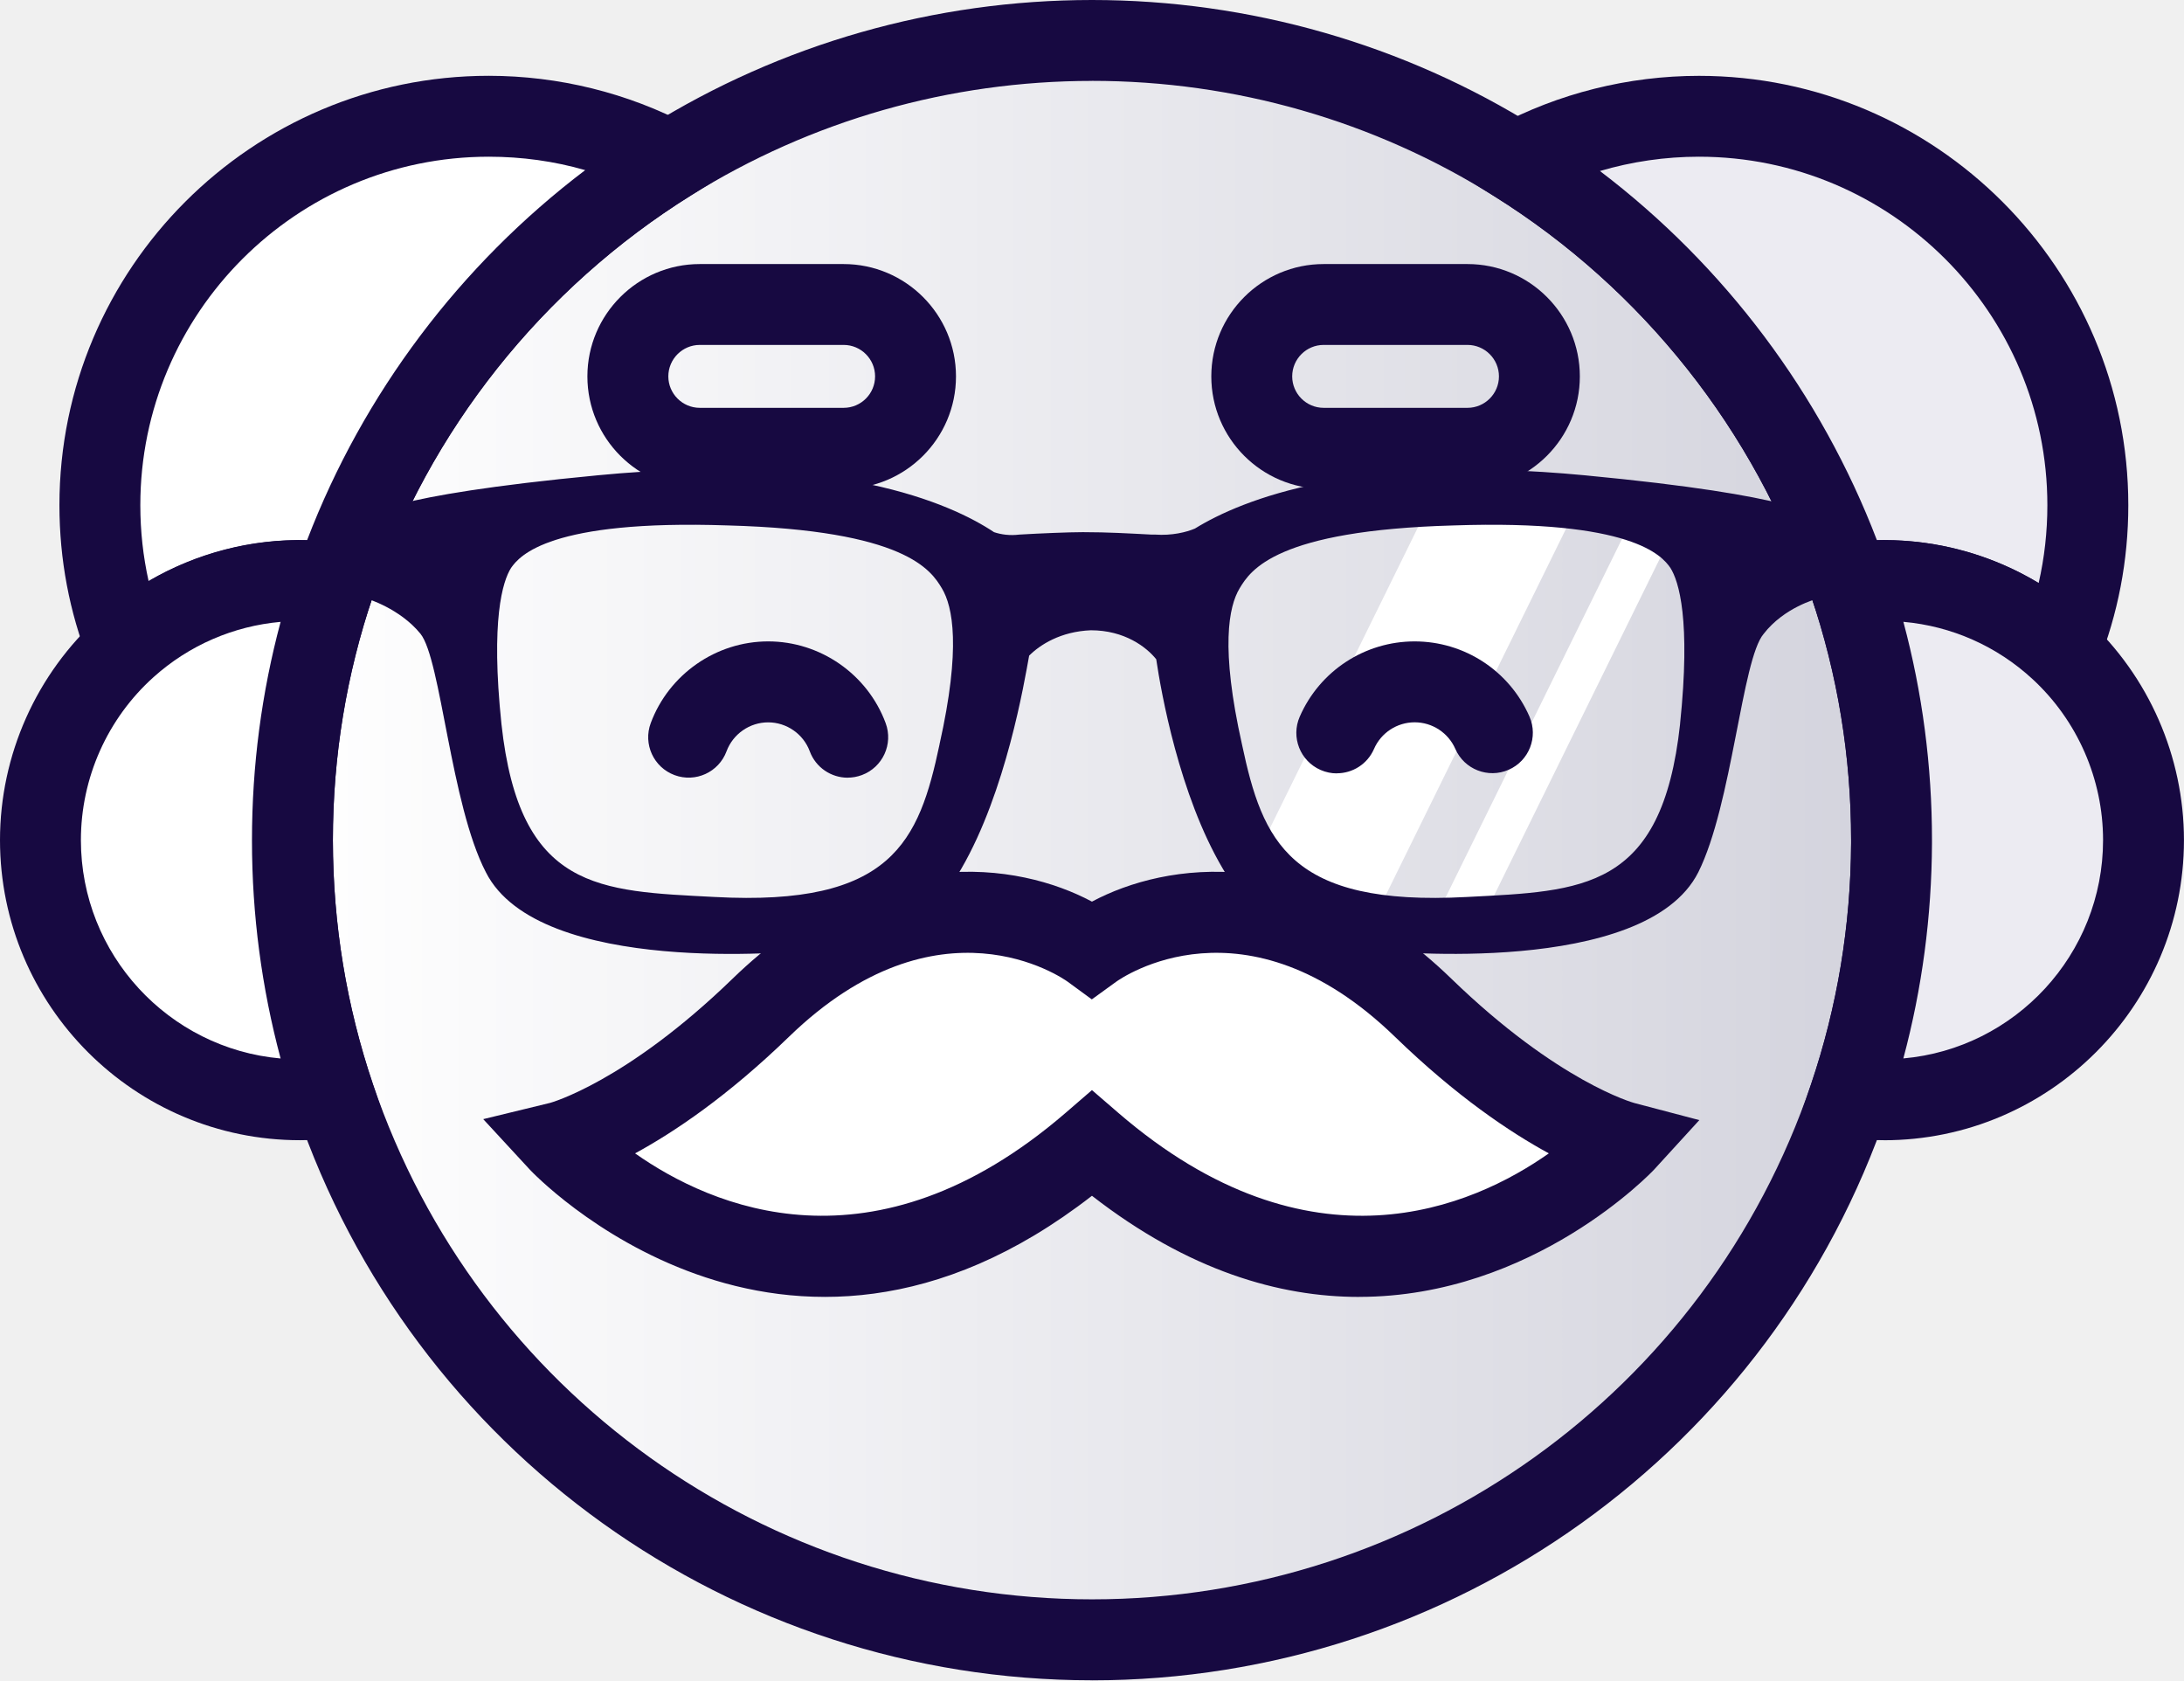
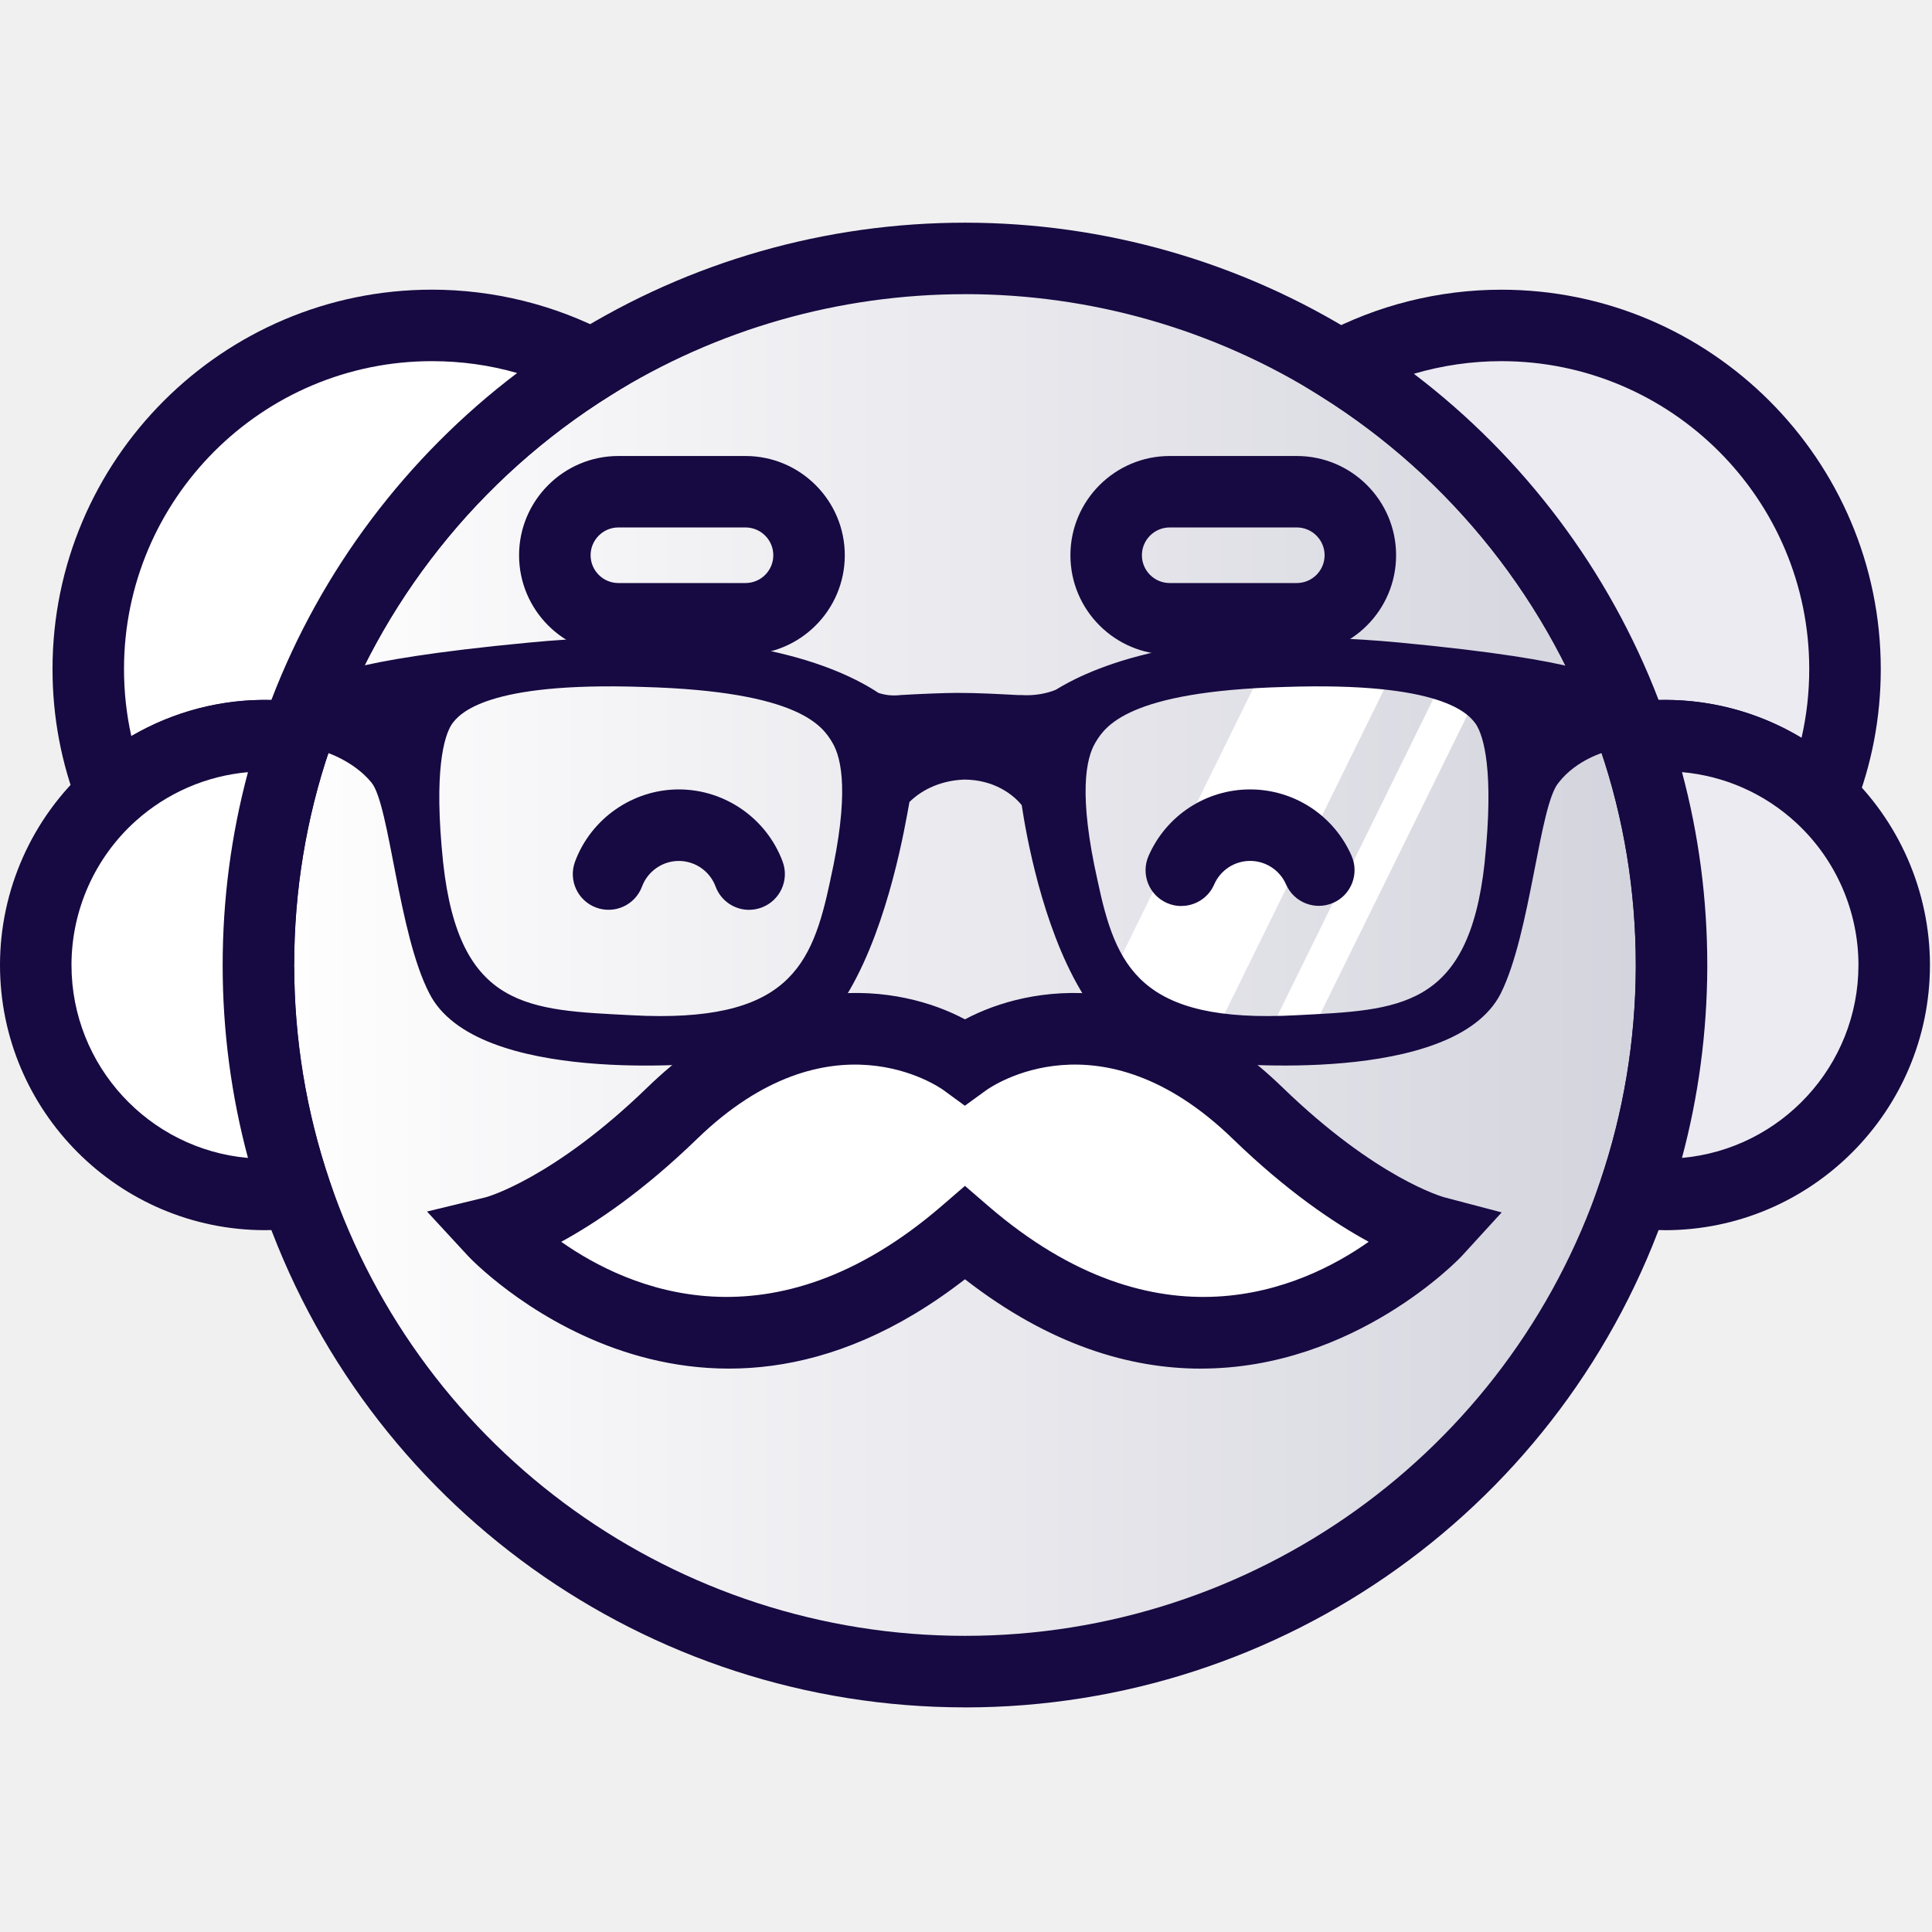
- <svg xmlns="http://www.w3.org/2000/svg" id="Layer_2" data-name="Layer 2" viewBox="0 0 496.48 381.93">
+ <svg xmlns="http://www.w3.org/2000/svg" xml:space="preserve" fill-rule="evenodd" stroke-linejoin="round" stroke-miterlimit="2" clip-rule="evenodd" viewBox="0 0 497 497">
+   <g fill-rule="nonzero">
+     <path fill="url(#a)" d="M430,190.96L430,191.66C429.92,211.87 426.55,231.31 420.39,249.45C396.03,321.16 328.16,372.74 248.24,372.74C168.32,372.74 100.45,321.16 76.09,249.45C69.9,231.16 66.51,211.56 66.48,191.17L66.48,190.97C66.48,170.51 69.85,150.85 76.09,132.5C89.7,92.4 116.94,58.6 152.28,36.59C180.11,19.24 213.02,9.21 248.25,9.21C283.48,9.21 316.67,19.33 344.59,36.84C379.76,58.83 406.84,92.55 420.41,132.5C426.64,150.85 430.02,170.51 430.02,190.97L430,190.96Z" transform="matrix(1,0,0,1,0,57.285)" />
+     <path fill="#170941" d="M248.24,381.93C166.38,381.93 93.7,329.88 67.38,252.4C60.7,232.67 57.31,212.08 57.29,191.17C57.29,169.92 60.69,149.25 67.38,129.53C81.51,87.9 109.93,52.12 147.41,28.77C177.61,9.95 212.47,0 248.24,0C284.01,0 319.18,10.04 349.46,29.04C386.71,52.33 415,88.03 429.1,129.54C435.8,149.26 439.19,169.93 439.19,190.96L439.19,191.65C439.11,212.46 435.71,232.89 429.1,252.4C402.78,329.88 330.1,381.94 248.24,381.94L248.24,381.93ZM248.24,18.39C215.92,18.39 184.42,27.38 157.14,44.38C123.26,65.49 97.56,97.82 84.8,135.44C78.75,153.25 75.68,171.93 75.68,190.95C75.7,210.05 78.77,228.67 84.8,246.49C108.58,316.49 174.27,363.53 248.24,363.53C322.21,363.53 387.91,316.49 411.69,246.48C417.66,228.86 420.73,210.39 420.81,191.6L420.81,190.94C420.81,171.92 417.74,153.24 411.69,135.43C398.95,97.92 373.38,65.67 339.7,44.61C312.34,27.45 280.72,18.38 248.24,18.38L248.24,18.39Z" transform="matrix(1,0,0,1,0,57.285)" />
+   </g>
+   <g fill-rule="nonzero">
+     <path fill="#ecebf2" d="M474.61,114.83C474.61,126.42 472.38,137.49 468.32,147.63C457.8,137.9 443.71,131.96 428.26,131.96C425.58,131.96 422.97,132.14 420.39,132.49C406.82,92.54 379.74,58.82 344.57,36.83C356.97,30.19 371.14,26.43 386.2,26.43C435.02,26.43 474.61,66.02 474.61,114.84L474.61,114.83Z" transform="matrix(1,0,0,1,0,57.285)" />
+     <path fill="#170941" d="M471.88,163.45L462.08,154.39C451.24,144.37 436.44,139.61 421.63,141.61L414.13,142.62L411.7,135.45C398.96,97.94 373.39,65.69 339.71,44.63L326.26,36.22L340.25,28.73C354.29,21.21 370.18,17.24 386.22,17.24C440.04,17.24 483.82,61.03 483.82,114.84C483.82,127.37 481.48,139.56 476.87,151.07L471.9,163.46L471.88,163.45ZM428.26,122.76C440.78,122.76 452.9,126.16 463.44,132.52C464.76,126.76 465.42,120.85 465.42,114.83C465.42,71.15 429.89,35.62 386.21,35.62C378.57,35.62 370.98,36.73 363.71,38.87C392.03,60.39 413.95,89.54 426.67,122.78C427.2,122.77 427.74,122.76 428.27,122.76L428.26,122.76Z" transform="matrix(1,0,0,1,0,57.285)" />
+   </g>
+   <g fill-rule="nonzero">
+     <path fill="#ecebf2" d="M487.28,190.96C487.28,223.56 460.86,249.98 428.26,249.98C425.58,249.98 422.97,249.8 420.39,249.45C426.54,231.3 429.91,211.87 430,191.66L430,190.96C430,170.5 426.63,150.84 420.39,132.49C422.96,132.14 425.58,131.96 428.26,131.96C443.71,131.96 457.79,137.91 468.32,147.63C479.99,158.4 487.28,173.83 487.28,190.95L487.28,190.96Z" transform="matrix(1,0,0,1,0,57.285)" />
+     <path fill="#170941" d="M428.26,259.17C425.24,259.17 422.18,258.96 419.16,258.56L408.1,257.07L411.68,246.5C417.66,228.87 420.72,210.41 420.8,191.62L420.8,190.96C420.8,171.94 417.73,153.26 411.68,135.45L408.09,124.87L419.16,123.38C439.4,120.64 459.7,127.15 474.55,140.88C488.48,153.73 496.47,171.99 496.47,190.96C496.47,228.57 465.87,259.18 428.25,259.18L428.26,259.17ZM432.69,141.35C437.01,157.45 439.19,174.08 439.19,190.96L439.19,191.65C439.12,208.3 436.94,224.7 432.68,240.58C458.09,238.33 478.08,216.93 478.08,190.95C478.08,177.1 472.25,163.77 462.07,154.38C453.93,146.85 443.63,142.31 432.68,141.34L432.69,141.35Z" transform="matrix(1,0,0,1,0,57.285)" />
+   </g>
+   <g fill-rule="nonzero">
+     <path fill="#fff" d="M152.27,36.58C116.94,58.59 89.69,92.39 76.08,132.49C73.51,132.14 70.87,131.96 68.19,131.96C53.03,131.96 39.23,137.66 28.77,147.06C24.85,137.09 22.7,126.22 22.7,114.83C22.7,66.01 62.28,26.42 111.11,26.42C125.97,26.42 139.97,30.08 152.27,36.58Z" transform="matrix(1,0,0,1,0,57.285)" />
+     <path fill="#170941" d="M25.07,162.75L20.22,150.42C15.77,139.11 13.51,127.13 13.51,114.83C13.51,61.01 57.3,17.23 111.11,17.23C126.95,17.23 142.67,21.11 156.56,28.45L170.71,35.93L157.12,44.39C123.24,65.5 97.55,97.83 84.78,135.45L82.35,142.62L74.85,141.61C60.38,139.67 45.71,144.21 34.92,153.91L25.07,162.76L25.07,162.75ZM111.11,35.62C67.43,35.62 31.9,71.15 31.9,114.83C31.9,120.69 32.53,126.46 33.78,132.07C44.6,125.74 57.06,122.44 69.81,122.78C82.56,89.46 104.57,60.24 133.03,38.67C125.98,36.64 118.65,35.62 111.11,35.62Z" transform="matrix(1,0,0,1,0,57.285)" />
+   </g>
+   <g fill-rule="nonzero">
+     <path fill="#fff" d="M66.48,191.16C66.5,211.56 69.89,231.15 76.09,249.44C73.52,249.79 70.88,249.97 68.2,249.97C35.6,249.97 9.2,223.55 9.2,190.95C9.2,173.52 16.76,157.84 28.78,147.05C39.24,137.65 53.04,131.95 68.2,131.95C70.88,131.95 73.51,132.13 76.09,132.48C69.86,150.83 66.48,170.49 66.48,190.95L66.48,191.16Z" transform="matrix(1,0,0,1,0,57.285)" />
+     <path fill="#170941" d="M68.19,259.17C30.59,259.17 0,228.57 0,190.96C0,171.63 8.25,153.14 22.63,140.22C37.41,126.94 57.53,120.71 77.31,123.38L88.38,124.87L84.79,135.45C78.74,153.26 75.67,171.94 75.67,190.96L66.47,191.16L75.67,191.16C75.69,210.06 78.76,228.68 84.79,246.5L88.37,257.07L77.31,258.56C74.29,258.97 71.23,259.17 68.19,259.17ZM63.79,141.35C53.09,142.3 42.97,146.67 34.92,153.9C24.41,163.33 18.39,176.84 18.39,190.96C18.39,216.95 38.38,238.36 63.79,240.59C59.48,224.51 57.29,207.94 57.28,191.17L57.28,190.96C57.28,174.09 59.47,157.45 63.79,141.35Z" transform="matrix(1,0,0,1,0,57.285)" />
+   </g>
+   <path fill="#fff" fill-rule="nonzero" d="M306.53,220.73L279.3,207.33L327.98,108.4L358.75,114.59L306.53,220.73Z" transform="matrix(1,0,0,1,0,57.285)" />
+   <rect width="9.69" height="99" x="348.03" y="116.21" fill="#fff" transform="matrix(1,0,0,1,0,57.285) matrix(0.897258,0.441506,-0.441506,0.897258,109.39,-138.75)" />
+   <g fill-rule="nonzero">
+     <path fill="#fff" d="M323.51,229.05C282.99,189.77 248.23,215.78 248.23,215.78C248.23,215.78 213.47,189.78 172.95,229.05C146.14,255.03 127.21,259.63 127.21,259.63C127.21,259.63 180.99,317.9 248.23,259.92C315.47,317.91 369.25,259.63 369.25,259.63C369.25,259.63 350.32,255.03 323.51,229.05Z" transform="matrix(1,0,0,1,0,57.285)" />
+     <path fill="#170941" d="M308.95,294.79C290.9,294.79 270.23,288.9 248.23,271.8C177.85,326.49 121.03,266.5 120.45,265.86L109.85,254.38L125.04,250.69C125.13,250.67 142.3,245.95 166.55,222.44C199.01,190.97 231.46,195.98 248.23,204.94C265,195.98 297.45,190.98 329.91,222.44C354.16,245.95 371.34,250.66 371.51,250.71L386.3,254.6L376.01,265.86C375.61,266.29 348.63,294.78 308.95,294.78L308.95,294.79ZM144.37,262.16C161.62,274.3 198.5,290.66 242.23,252.96L248.23,247.78L254.23,252.96C297.94,290.65 334.82,274.32 352.09,262.16C343.26,257.36 331.1,249.22 317.11,235.66C283.02,202.61 254.86,222.33 253.68,223.19L248.2,227.16L242.72,223.15C241.6,222.34 213.44,202.62 179.35,235.66C165.36,249.22 153.2,257.36 144.37,262.16Z" transform="matrix(1,0,0,1,0,57.285)" />
+   </g>
+   <path fill="#170941" fill-rule="nonzero" d="M303.89,175.79C302.66,175.79 301.42,175.54 300.22,175.02C295.56,172.99 293.43,167.57 295.46,162.91C299.99,152.51 310.24,145.79 321.58,145.79C332.92,145.79 343.14,152.49 347.68,162.86C349.72,167.51 347.6,172.94 342.95,174.97C338.3,177 332.88,174.89 330.84,170.24C329.23,166.56 325.6,164.18 321.59,164.18C317.58,164.18 313.94,166.56 312.34,170.25C310.83,173.71 307.45,175.77 303.9,175.77L303.89,175.79Z" transform="matrix(1,0,0,1,0,57.285)" />
+   <path fill="#170941" fill-rule="nonzero" d="M192.7,176.77C188.97,176.77 185.45,174.48 184.08,170.77C182.62,166.83 178.82,164.19 174.62,164.19C170.42,164.19 166.62,166.84 165.16,170.77C163.39,175.53 158.1,177.95 153.34,176.18C148.58,174.41 146.16,169.12 147.93,164.36C152.06,153.26 162.79,145.79 174.63,145.79C186.47,145.79 197.21,153.25 201.33,164.36C203.1,169.12 200.67,174.41 195.91,176.18C194.85,176.57 193.77,176.76 192.71,176.76L192.7,176.77Z" transform="matrix(1,0,0,1,0,57.285)" />
+   <path fill="#170941" fill-rule="nonzero" d="M191.77,111.1L159.07,111.1C144.98,111.1 133.53,99.64 133.53,85.56C133.53,71.48 144.99,60.02 159.07,60.02L191.77,60.02C205.86,60.02 217.32,71.48 217.32,85.56C217.32,99.64 205.86,111.1 191.77,111.1ZM159.08,78.4C155.14,78.4 151.93,81.61 151.93,85.55C151.93,89.49 155.14,92.7 159.08,92.7L191.78,92.7C195.73,92.7 198.93,89.49 198.93,85.55C198.93,81.61 195.72,78.4 191.78,78.4L159.08,78.4Z" transform="matrix(1,0,0,1,0,57.285)" />
+   <path fill="#170941" fill-rule="nonzero" d="M333.6,111.1L300.9,111.1C286.81,111.1 275.36,99.64 275.36,85.56C275.36,71.48 286.82,60.02 300.9,60.02L333.6,60.02C347.69,60.02 359.14,71.48 359.14,85.56C359.14,99.64 347.68,111.1 333.6,111.1ZM300.9,78.4C296.96,78.4 293.75,81.61 293.75,85.55C293.75,89.49 296.96,92.7 300.9,92.7L333.6,92.7C337.54,92.7 340.75,89.49 340.75,85.55C340.75,81.61 337.54,78.4 333.6,78.4L300.9,78.4Z" transform="matrix(1,0,0,1,0,57.285)" />
+   <path fill="#170941" fill-rule="nonzero" d="M412.47,117.4C412.47,117.4 409.72,112.73 360.21,108.03C308.22,103.09 282.35,113.52 271.64,120.14C269.72,120.96 266.42,121.79 262.55,121.51L261.73,121.51C256.51,121.24 251.82,120.96 246.32,120.96L246.05,120.96C243.03,120.96 236.41,121.23 231.74,121.51C229.54,121.78 227.62,121.51 225.97,120.96C216.06,114.37 190.21,102.81 136.03,108.02C86.49,112.72 83.74,117.39 83.74,117.39L83.47,136.09C83.47,136.09 90.89,138.29 95.58,144.05C100.25,149.82 102.45,182.83 110.44,198.24C122.52,222.19 182.23,216.15 182.23,216.15C182.23,216.15 206.7,218.07 218.54,197.45C228.73,179.85 232.85,155.07 233.95,149.03C236.42,146.56 241.09,143.54 247.98,143.26C255.67,143.26 260.64,147.1 262.84,149.85C263.94,157.27 268.06,180.66 277.97,197.44C289.81,218.07 314.28,216.14 314.28,216.14C314.28,216.14 373.99,222.18 386.07,198.26C393.76,182.85 395.98,149.84 400.93,144.07C405.6,138.03 413.04,136.11 413.04,136.11L412.49,117.38L412.47,117.4ZM213.58,169.22C208.91,191.22 202.84,206.08 162.41,203.88C136.26,202.51 118.11,202.51 113.99,164.55C111.52,140.9 114.26,132.09 116.19,129.07C118.11,126.32 125.01,118.06 165.43,119.43C205.86,120.53 211.65,129.62 214.12,133.74C216.59,137.86 218.51,147.22 213.57,169.22L213.58,169.22ZM381.93,164.55C377.81,202.51 359.66,202.51 333.51,203.88C293.08,206.08 287.01,191.22 282.34,169.22C277.4,147.22 279.32,137.86 281.79,133.74C284.26,129.62 290.06,120.53 330.48,119.43C370.91,118.06 377.8,126.3 379.72,129.07C381.64,132.09 384.39,140.88 381.92,164.55L381.93,164.55Z" transform="matrix(1,0,0,1,0,57.285)" />
  <defs>
-     <style>
-       .cls-1 {
-         fill: #170941;
-       }
- 
-       .cls-2 {
-         fill: url(#linear-gradient);
-       }
- 
-       .cls-3 {
-         fill: #ecebf2;
-       }
- 
-       .cls-4 {
-         fill: #fff;
-       }
-     </style>
-     <linearGradient id="linear-gradient" x1="66.48" y1="190.97" x2="430" y2="190.97" gradientUnits="userSpaceOnUse">
+     <linearGradient id="a" x1="0" x2="1" y1="0" y2="0" gradientTransform="matrix(363.52,0,0,363.52,66.48,190.97)" gradientUnits="userSpaceOnUse">
      <stop offset="0" stop-color="#fff" />
      <stop offset=".74" stop-color="#dfdfe6" />
      <stop offset="1" stop-color="#d3d3dd" />
    </linearGradient>
  </defs>
-   <g id="Layer_1-2" data-name="Layer 1">
-     <g>
-       <g>
-         <path class="cls-2" d="M430,190.96v.7c-.08,20.21-3.45,39.65-9.61,57.79-24.36,71.71-92.23,123.29-172.15,123.29s-147.79-51.58-172.15-123.29c-6.19-18.29-9.58-37.89-9.61-58.28v-.2c0-20.46,3.37-40.12,9.61-58.47,13.61-40.1,40.85-73.9,76.19-95.91,27.83-17.35,60.74-27.38,95.97-27.38s68.42,10.12,96.34,27.63c35.17,21.99,62.25,55.71,75.82,95.66,6.23,18.35,9.61,38.01,9.61,58.47Z" />
-         <path class="cls-1" d="M248.24,381.93c-81.86,0-154.54-52.05-180.86-129.53-6.68-19.73-10.07-40.32-10.09-61.23,0-21.25,3.4-41.92,10.09-61.64,14.13-41.63,42.55-77.41,80.03-100.76C177.61,9.95,212.47,0,248.24,0s70.94,10.04,101.22,29.04c37.25,23.29,65.54,58.99,79.64,100.5,6.7,19.72,10.09,40.39,10.09,61.42v.69c-.08,20.81-3.48,41.24-10.09,60.75-26.32,77.48-99,129.54-180.86,129.54ZM248.24,18.39c-32.32,0-63.82,8.99-91.1,25.99-33.88,21.11-59.58,53.44-72.34,91.06-6.05,17.81-9.12,36.49-9.12,55.51.02,19.1,3.09,37.72,9.12,55.54,23.78,70,89.47,117.04,163.44,117.04s139.67-47.04,163.45-117.05c5.97-17.62,9.04-36.09,9.12-54.88v-.66c0-19.02-3.07-37.7-9.12-55.51-12.74-37.51-38.31-69.76-71.99-90.82-27.36-17.16-58.98-26.23-91.46-26.23Z" />
-       </g>
-       <g>
-         <path class="cls-3" d="M474.61,114.83c0,11.59-2.23,22.66-6.29,32.8-10.52-9.73-24.61-15.67-40.06-15.67-2.68,0-5.29.18-7.87.53-13.57-39.95-40.65-73.67-75.82-95.66,12.4-6.64,26.57-10.4,41.63-10.4,48.82,0,88.41,39.59,88.41,88.41Z" />
-         <path class="cls-1" d="M471.88,163.45l-9.8-9.06c-10.84-10.02-25.64-14.78-40.45-12.78l-7.5,1.01-2.43-7.17c-12.74-37.51-38.31-69.76-71.99-90.82l-13.45-8.41,13.99-7.49c14.04-7.52,29.93-11.49,45.97-11.49,53.82,0,97.6,43.79,97.6,97.6,0,12.53-2.34,24.72-6.95,36.23l-4.97,12.39ZM428.26,122.76c12.52,0,24.64,3.4,35.18,9.76,1.32-5.76,1.98-11.67,1.98-17.69,0-43.68-35.53-79.21-79.21-79.21-7.64,0-15.23,1.11-22.5,3.25,28.32,21.52,50.24,50.67,62.96,83.91.53-.01,1.07-.02,1.6-.02Z" />
-       </g>
-       <g>
-         <path class="cls-3" d="M487.28,190.96c0,32.6-26.42,59.02-59.02,59.02-2.68,0-5.29-.18-7.87-.53,6.15-18.15,9.52-37.58,9.61-57.79v-.7c0-20.46-3.37-40.12-9.61-58.47,2.57-.35,5.19-.53,7.87-.53,15.45,0,29.53,5.95,40.06,15.67,11.67,10.77,18.96,26.2,18.96,43.32Z" />
-         <path class="cls-1" d="M428.26,259.17c-3.02,0-6.08-.21-9.1-.61l-11.06-1.49,3.58-10.57c5.98-17.63,9.04-36.09,9.12-54.88v-.66c0-19.02-3.07-37.7-9.12-55.51l-3.59-10.58,11.07-1.49c20.24-2.74,40.54,3.77,55.39,17.5,13.93,12.85,21.92,31.11,21.92,50.08,0,37.61-30.6,68.22-68.22,68.22ZM432.69,141.35c4.32,16.1,6.5,32.73,6.5,49.61v.69c-.07,16.65-2.25,33.05-6.51,48.93,25.41-2.25,45.4-23.65,45.4-49.63,0-13.85-5.83-27.18-16.01-36.57-8.14-7.53-18.44-12.07-29.39-13.04Z" />
-       </g>
-       <g>
-         <path class="cls-4" d="M152.27,36.58c-35.33,22.01-62.58,55.81-76.19,95.91-2.57-.35-5.21-.53-7.89-.53-15.16,0-28.96,5.7-39.42,15.1-3.92-9.97-6.07-20.84-6.07-32.23,0-48.82,39.58-88.41,88.41-88.41,14.86,0,28.86,3.66,41.16,10.16Z" />
-         <path class="cls-1" d="M25.07,162.75l-4.85-12.33c-4.45-11.31-6.71-23.29-6.71-35.59,0-53.82,43.79-97.6,97.6-97.6,15.84,0,31.56,3.88,45.45,11.22l14.15,7.48-13.59,8.46c-33.88,21.11-59.57,53.44-72.34,91.06l-2.43,7.17-7.5-1.01c-14.47-1.94-29.14,2.6-39.93,12.3l-9.85,8.85ZM111.11,35.62c-43.68,0-79.21,35.53-79.21,79.21,0,5.86.63,11.63,1.88,17.24,10.82-6.33,23.28-9.63,36.03-9.29,12.75-33.32,34.76-62.54,63.22-84.11-7.05-2.03-14.38-3.05-21.92-3.05Z" />
-       </g>
-       <g>
-         <path class="cls-4" d="M66.48,191.16c.02,20.4,3.41,39.99,9.61,58.28-2.57.35-5.21.53-7.89.53-32.6,0-59-26.42-59-59.02,0-17.43,7.56-33.11,19.58-43.9,10.46-9.4,24.26-15.1,39.42-15.1,2.68,0,5.31.18,7.89.53-6.23,18.35-9.61,38.01-9.61,58.47v.2Z" />
-         <path class="cls-1" d="M68.19,259.17C30.59,259.17,0,228.57,0,190.96c0-19.33,8.25-37.82,22.63-50.74,14.78-13.28,34.9-19.51,54.68-16.84l11.07,1.49-3.59,10.58c-6.05,17.81-9.12,36.49-9.12,55.51l-9.2.2h9.2c.02,18.9,3.09,37.52,9.12,55.34l3.58,10.57-11.06,1.49c-3.02.41-6.08.61-9.12.61ZM63.79,141.35c-10.7.95-20.82,5.32-28.87,12.55-10.51,9.43-16.53,22.94-16.53,37.06,0,25.99,19.99,47.4,45.4,49.63-4.31-16.08-6.5-32.65-6.51-49.42v-.21c0-16.87,2.19-33.51,6.51-49.61Z" />
-       </g>
-       <polygon class="cls-4" points="306.53 220.73 279.3 207.33 327.98 108.4 358.75 114.59 306.53 220.73" />
-       <rect class="cls-4" x="348.03" y="116.21" width="9.69" height="99" transform="translate(109.39 -138.75) rotate(26.2)" />
-       <g>
-         <path class="cls-4" d="M323.51,229.05c-40.52-39.28-75.28-13.27-75.28-13.27,0,0-34.76-26-75.28,13.27-26.81,25.98-45.74,30.58-45.74,30.58,0,0,53.78,58.27,121.02.29,67.24,57.99,121.02-.29,121.02-.29,0,0-18.93-4.6-45.74-30.58Z" />
-         <path class="cls-1" d="M308.95,294.79c-18.05,0-38.72-5.89-60.72-22.99-70.38,54.69-127.2-5.3-127.78-5.94l-10.6-11.48,15.19-3.69c.09-.02,17.26-4.74,41.51-28.25,32.46-31.47,64.91-26.46,81.68-17.5,16.77-8.96,49.22-13.96,81.68,17.5h0c24.25,23.51,41.43,28.22,41.6,28.27l14.79,3.89-10.29,11.26c-.4.43-27.38,28.92-67.06,28.92ZM144.37,262.16c17.25,12.14,54.13,28.5,97.86-9.2l6-5.18,6,5.18c43.71,37.69,80.59,21.36,97.86,9.2-8.83-4.8-20.99-12.94-34.98-26.5h0c-34.09-33.05-62.25-13.33-63.43-12.47l-5.48,3.97-5.48-4.01c-1.12-.81-29.28-20.53-63.37,12.51-13.99,13.56-26.15,21.7-34.98,26.5Z" />
-       </g>
-       <path class="cls-1" d="M303.89,175.79c-1.23,0-2.47-.25-3.67-.77-4.66-2.03-6.79-7.45-4.76-12.11,4.53-10.4,14.78-17.12,26.12-17.12s21.56,6.7,26.1,17.07c2.04,4.65-.08,10.08-4.73,12.11-4.65,2.03-10.07-.08-12.11-4.73-1.61-3.68-5.24-6.06-9.25-6.06s-7.65,2.38-9.25,6.07c-1.51,3.46-4.89,5.52-8.44,5.52Z" />
-       <path class="cls-1" d="M192.7,176.77c-3.73,0-7.25-2.29-8.62-6-1.46-3.94-5.26-6.58-9.46-6.58s-8,2.65-9.46,6.58c-1.77,4.76-7.06,7.18-11.82,5.41-4.76-1.77-7.18-7.06-5.41-11.82,4.13-11.1,14.86-18.57,26.7-18.57s22.58,7.46,26.7,18.57c1.77,4.76-.66,10.05-5.42,11.82-1.06.39-2.14.58-3.2.58Z" />
-       <path class="cls-1" d="M191.77,111.1h-32.7c-14.09,0-25.54-11.46-25.54-25.54s11.46-25.54,25.54-25.54h32.7c14.09,0,25.55,11.46,25.55,25.54s-11.46,25.54-25.55,25.54ZM159.08,78.4c-3.94,0-7.15,3.21-7.15,7.15s3.21,7.15,7.15,7.15h32.7c3.95,0,7.15-3.21,7.15-7.15s-3.21-7.15-7.15-7.15h-32.7Z" />
-       <path class="cls-1" d="M333.6,111.1h-32.7c-14.09,0-25.54-11.46-25.54-25.54s11.46-25.54,25.54-25.54h32.7c14.09,0,25.54,11.46,25.54,25.54s-11.46,25.54-25.54,25.54ZM300.9,78.4c-3.94,0-7.15,3.21-7.15,7.15s3.21,7.15,7.15,7.15h32.7c3.94,0,7.15-3.21,7.15-7.15s-3.21-7.15-7.15-7.15h-32.7Z" />
-       <path class="cls-1" d="M412.47,117.4s-2.75-4.67-52.26-9.37c-51.99-4.94-77.86,5.49-88.57,12.11-1.92.82-5.22,1.65-9.09,1.37h-.82c-5.22-.27-9.91-.55-15.41-.55h-.27c-3.02,0-9.64.27-14.31.55-2.2.27-4.12,0-5.77-.55-9.91-6.59-35.76-18.15-89.94-12.94-49.54,4.7-52.29,9.37-52.29,9.37l-.27,18.7s7.42,2.2,12.11,7.96c4.67,5.77,6.87,38.78,14.86,54.19,12.08,23.95,71.79,17.91,71.79,17.91,0,0,24.47,1.92,36.31-18.7,10.19-17.6,14.31-42.38,15.41-48.42,2.47-2.47,7.14-5.49,14.03-5.77,7.69,0,12.66,3.84,14.86,6.59,1.1,7.42,5.22,30.81,15.13,47.59,11.84,20.63,36.31,18.7,36.31,18.7,0,0,59.71,6.04,71.79-17.88,7.69-15.41,9.91-48.42,14.86-54.19,4.67-6.04,12.11-7.96,12.11-7.96l-.55-18.73ZM213.58,169.22c-4.67,22-10.74,36.86-51.17,34.66-26.15-1.37-44.3-1.37-48.42-39.33-2.47-23.65.27-32.46,2.2-35.48,1.92-2.75,8.82-11.01,49.24-9.64,40.43,1.1,46.22,10.19,48.69,14.31,2.47,4.12,4.39,13.48-.55,35.48h0ZM381.93,164.55c-4.12,37.96-22.27,37.96-48.42,39.33-40.43,2.2-46.5-12.66-51.17-34.66-4.94-22-3.02-31.36-.55-35.48,2.47-4.12,8.27-13.21,48.69-14.31,40.43-1.37,47.32,6.87,49.24,9.64,1.92,3.02,4.67,11.81,2.2,35.48h0Z" />
-     </g>
-   </g>
</svg>
